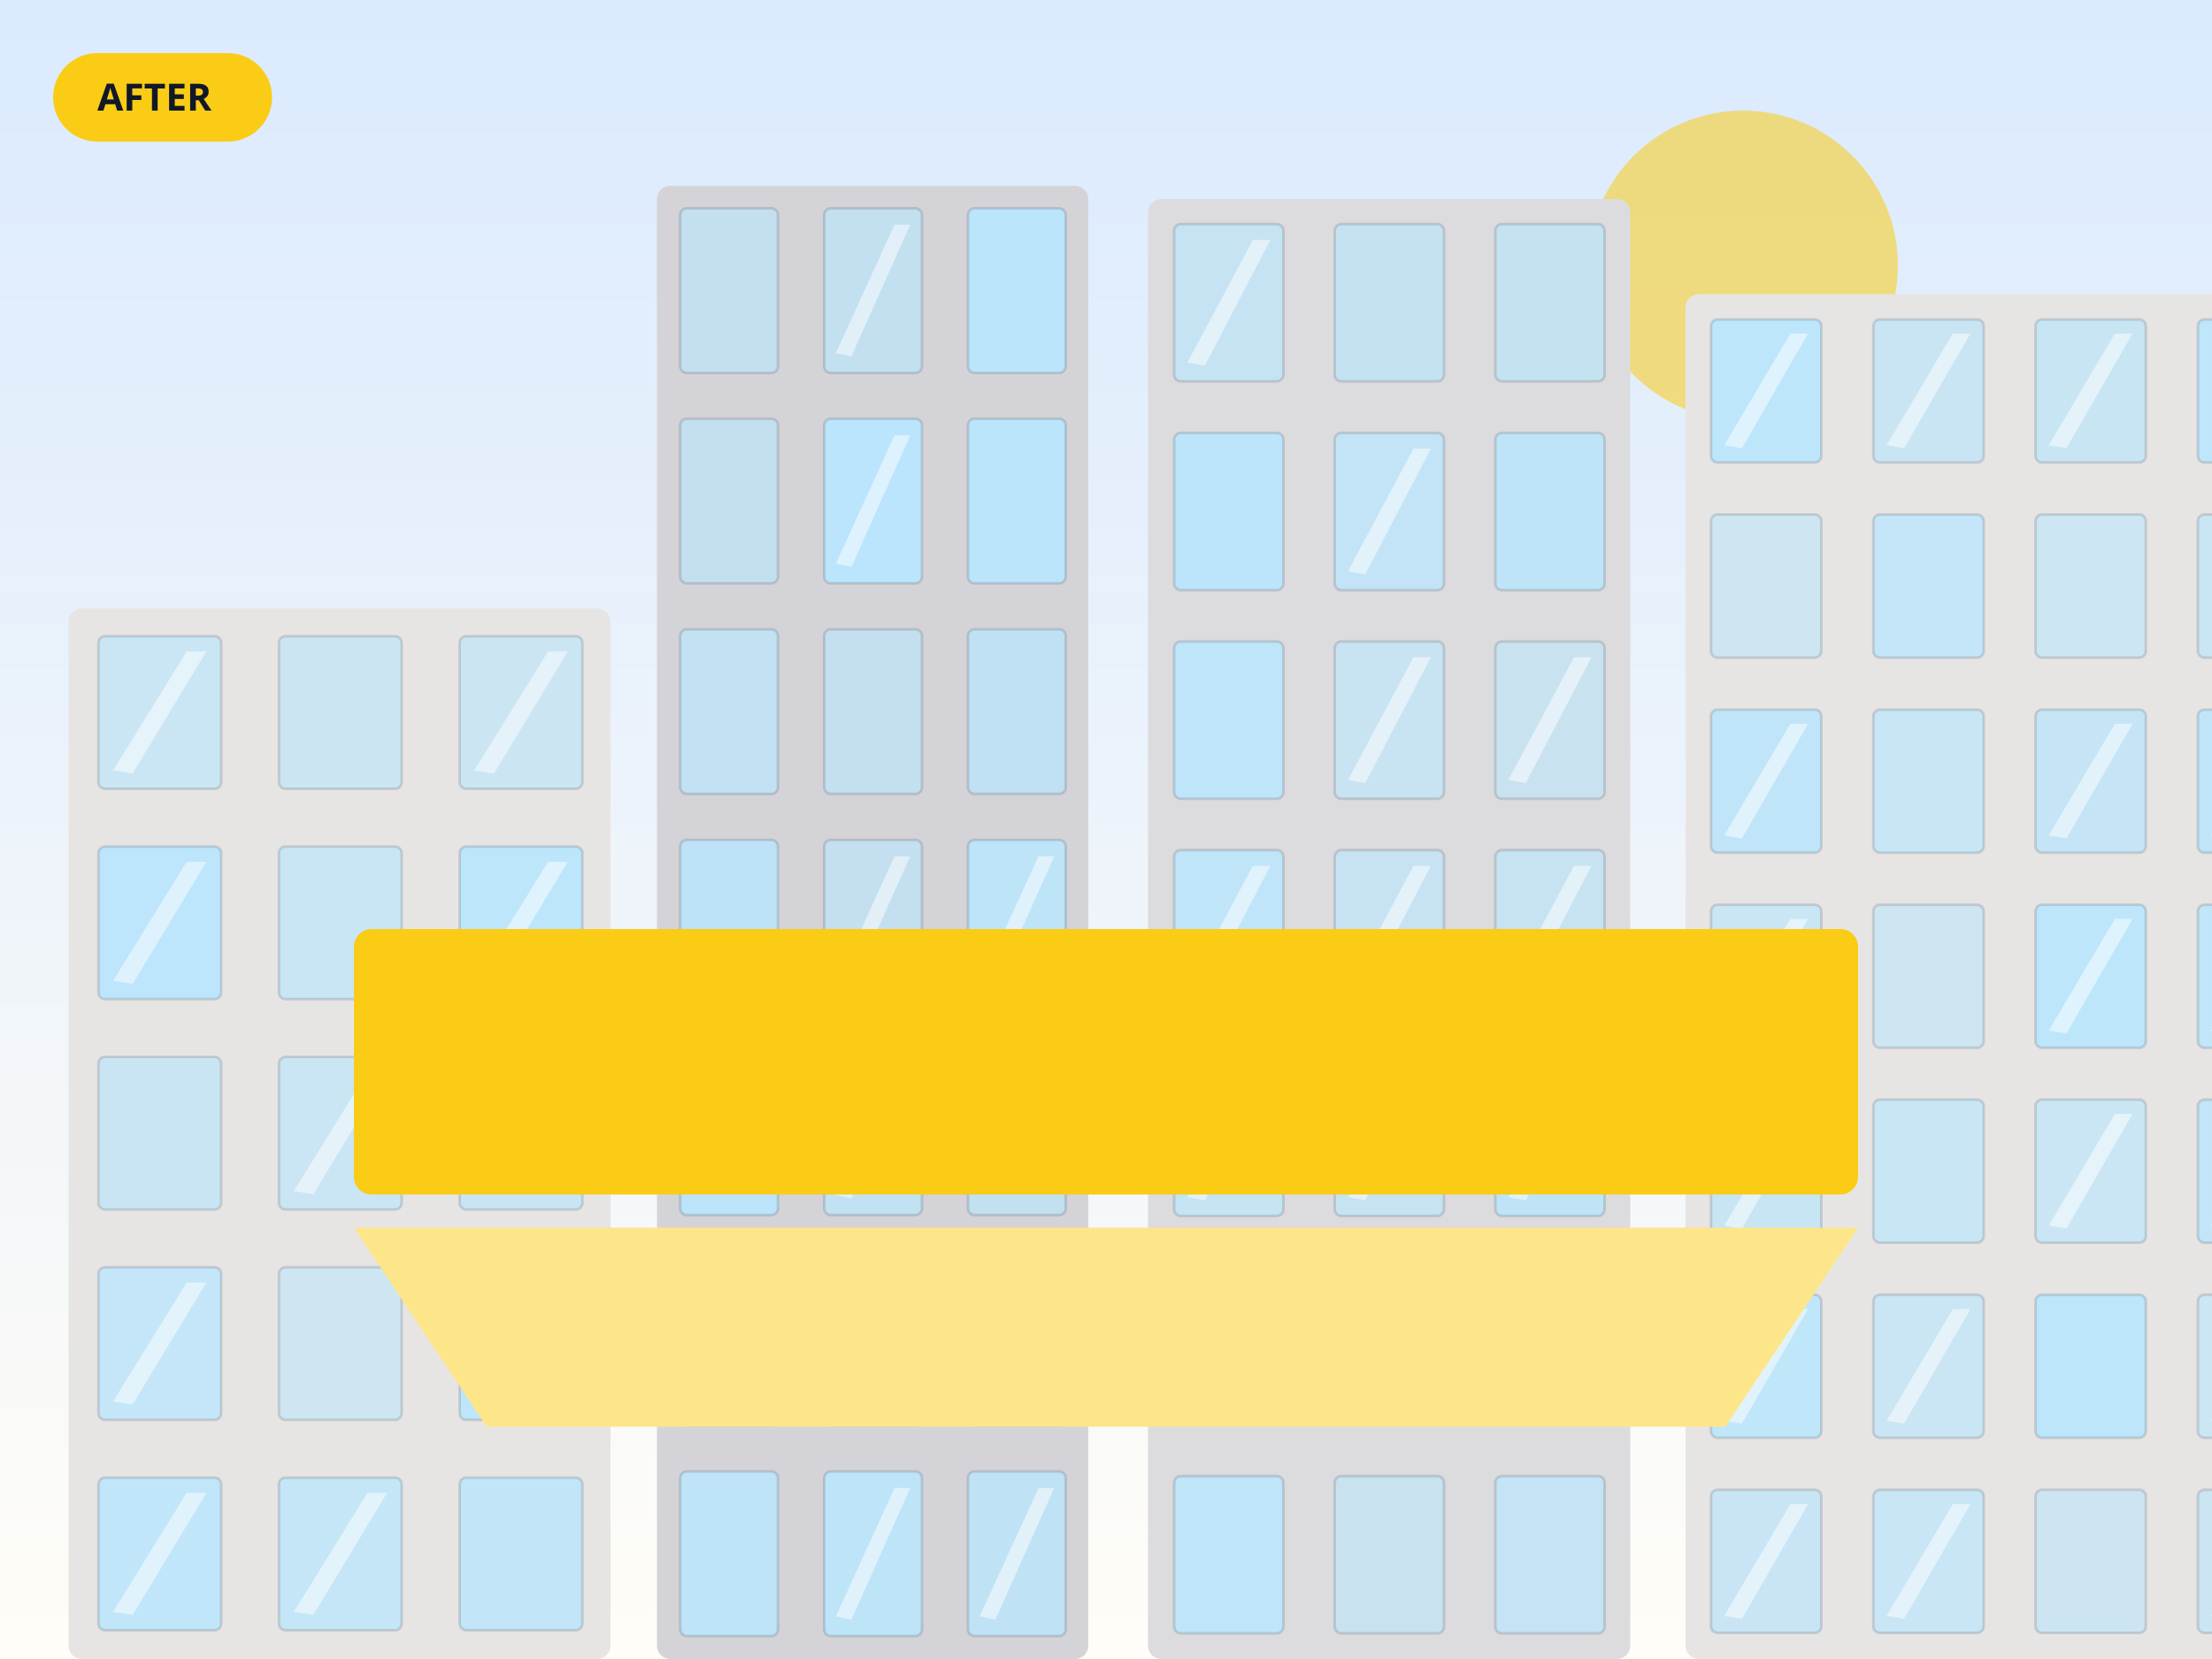
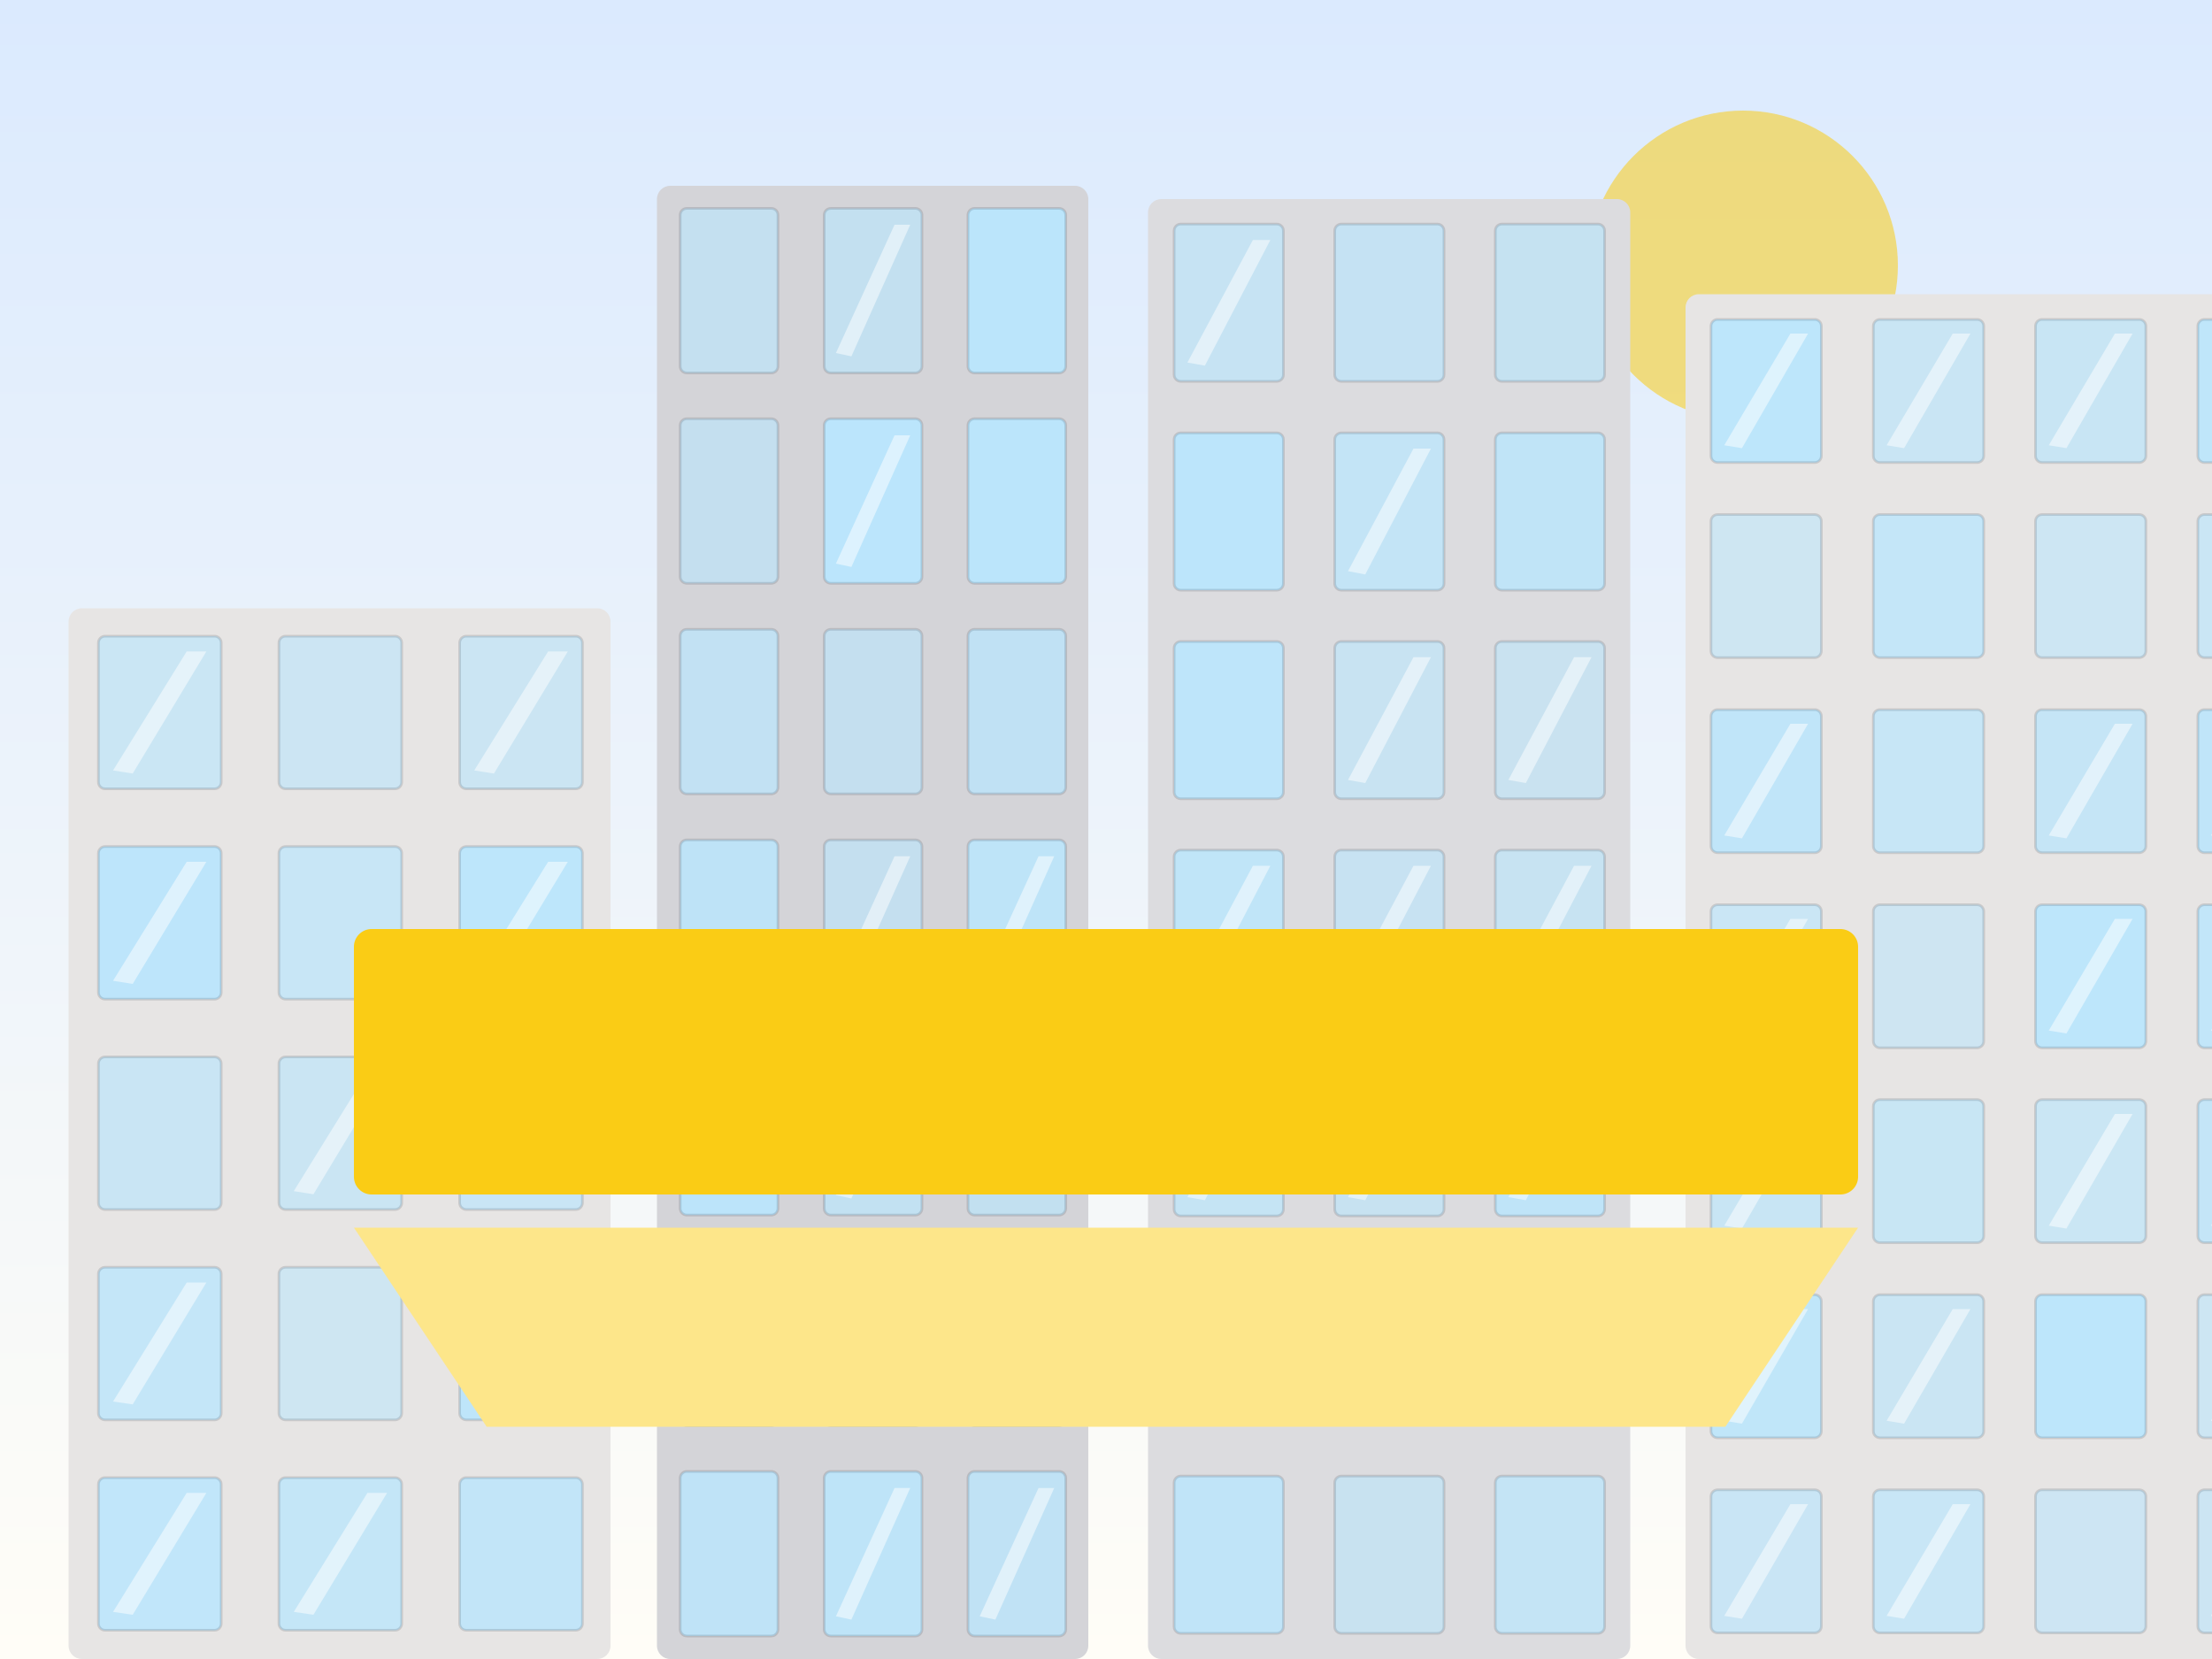
<svg xmlns="http://www.w3.org/2000/svg" viewBox="0 0 1000 750" width="1000" height="750" role="img">
  <defs>
    <linearGradient id="sky" x1="0" y1="0" x2="0" y2="1">
      <stop offset="0" stop-color="#dbeafe" />
      <stop offset="1" stop-color="#fffdf7" />
    </linearGradient>
  </defs>
  <rect width="1000" height="750" fill="url(#sky)" />
  <circle cx="788" cy="120" r="70" fill="#facc15" opacity=".55" />
  <rect x="31" y="275" width="245" height="475" rx="6" fill="#e7e5e4" />
  <rect x="44.5" y="287.6" width="55.5" height="69.0" rx="3" fill="rgba(186,230,253,0.643)" stroke="rgba(17,24,39,.14)" stroke-width="1.2" />
  <path d="M51.1 348.3L84.4 294.5h8.9L60.0 349.7z" fill="rgba(255,255,255,.5)" />
  <rect x="44.5" y="382.7" width="55.5" height="69.0" rx="3" fill="rgba(186,230,253,0.939)" stroke="rgba(17,24,39,.14)" stroke-width="1.2" />
  <path d="M51.1 443.4L84.4 389.6h8.9L60.0 444.8z" fill="rgba(255,255,255,.5)" />
  <rect x="44.5" y="477.8" width="55.5" height="69.0" rx="3" fill="rgba(186,230,253,0.657)" stroke="rgba(17,24,39,.14)" stroke-width="1.2" />
  <rect x="44.5" y="572.9" width="55.5" height="69.0" rx="3" fill="rgba(186,230,253,0.768)" stroke="rgba(17,24,39,.14)" stroke-width="1.2" />
  <path d="M51.1 633.6L84.4 579.8h8.9L60.0 634.9z" fill="rgba(255,255,255,.5)" />
  <rect x="44.5" y="668.0" width="55.5" height="69.0" rx="3" fill="rgba(186,230,253,0.859)" stroke="rgba(17,24,39,.14)" stroke-width="1.2" />
  <path d="M51.1 728.7L84.4 674.9h8.9L60.0 730.0z" fill="rgba(255,255,255,.5)" />
  <rect x="126.1" y="287.6" width="55.5" height="69.0" rx="3" fill="rgba(186,230,253,0.592)" stroke="rgba(17,24,39,.14)" stroke-width="1.2" />
  <rect x="126.1" y="382.7" width="55.5" height="69.0" rx="3" fill="rgba(186,230,253,0.703)" stroke="rgba(17,24,39,.14)" stroke-width="1.2" />
  <rect x="126.1" y="477.8" width="55.5" height="69.0" rx="3" fill="rgba(186,230,253,0.626)" stroke="rgba(17,24,39,.14)" stroke-width="1.2" />
  <path d="M132.8 538.5L166.1 484.7h8.9L141.7 539.9z" fill="rgba(255,255,255,.5)" />
  <rect x="126.1" y="572.9" width="55.5" height="69.0" rx="3" fill="rgba(186,230,253,0.574)" stroke="rgba(17,24,39,.14)" stroke-width="1.2" />
  <rect x="126.1" y="668.0" width="55.5" height="69.0" rx="3" fill="rgba(186,230,253,0.758)" stroke="rgba(17,24,39,.14)" stroke-width="1.2" />
  <path d="M132.8 728.7L166.1 674.9h8.9L141.7 730.0z" fill="rgba(255,255,255,.5)" />
  <rect x="207.8" y="287.6" width="55.5" height="69.0" rx="3" fill="rgba(186,230,253,0.622)" stroke="rgba(17,24,39,.14)" stroke-width="1.2" />
  <path d="M214.4 348.3L247.8 294.5h8.9L223.3 349.7z" fill="rgba(255,255,255,.5)" />
  <rect x="207.8" y="382.7" width="55.5" height="69.0" rx="3" fill="rgba(186,230,253,0.921)" stroke="rgba(17,24,39,.14)" stroke-width="1.2" />
  <path d="M214.4 443.4L247.8 389.6h8.9L223.3 444.8z" fill="rgba(255,255,255,.5)" />
  <rect x="207.8" y="477.8" width="55.5" height="69.0" rx="3" fill="rgba(186,230,253,0.67)" stroke="rgba(17,24,39,.14)" stroke-width="1.2" />
  <path d="M214.4 538.5L247.8 484.7h8.9L223.3 539.9z" fill="rgba(255,255,255,.5)" />
  <rect x="207.8" y="572.9" width="55.5" height="69.0" rx="3" fill="rgba(186,230,253,0.891)" stroke="rgba(17,24,39,.14)" stroke-width="1.2" />
  <path d="M214.4 633.6L247.8 579.8h8.9L223.3 634.9z" fill="rgba(255,255,255,.5)" />
  <rect x="207.8" y="668.0" width="55.5" height="69.0" rx="3" fill="rgba(186,230,253,0.817)" stroke="rgba(17,24,39,.14)" stroke-width="1.2" />
  <rect x="297" y="84" width="195" height="666" rx="6" fill="#d4d4d8" />
  <rect x="307.5" y="94.2" width="44.2" height="74.4" rx="3" fill="rgba(186,230,253,0.643)" stroke="rgba(17,24,39,.14)" stroke-width="1.2" />
  <rect x="307.5" y="189.3" width="44.2" height="74.4" rx="3" fill="rgba(186,230,253,0.603)" stroke="rgba(17,24,39,.14)" stroke-width="1.2" />
  <rect x="307.5" y="284.5" width="44.2" height="74.4" rx="3" fill="rgba(186,230,253,0.71)" stroke="rgba(17,24,39,.14)" stroke-width="1.2" />
  <rect x="307.5" y="379.7" width="44.2" height="74.4" rx="3" fill="rgba(186,230,253,0.848)" stroke="rgba(17,24,39,.14)" stroke-width="1.2" />
  <rect x="307.5" y="474.9" width="44.2" height="74.4" rx="3" fill="rgba(186,230,253,0.918)" stroke="rgba(17,24,39,.14)" stroke-width="1.2" />
  <rect x="307.5" y="570.1" width="44.2" height="74.4" rx="3" fill="rgba(186,230,253,0.669)" stroke="rgba(17,24,39,.14)" stroke-width="1.2" />
  <path d="M312.8 635.5L339.4 577.5h7.1L319.9 637.0z" fill="rgba(255,255,255,.5)" />
  <rect x="307.5" y="665.2" width="44.2" height="74.4" rx="3" fill="rgba(186,230,253,0.812)" stroke="rgba(17,24,39,.14)" stroke-width="1.2" />
  <rect x="372.6" y="94.2" width="44.2" height="74.4" rx="3" fill="rgba(186,230,253,0.642)" stroke="rgba(17,24,39,.14)" stroke-width="1.2" />
  <path d="M377.9 159.6L404.4 101.6h7.1L384.9 161.1z" fill="rgba(255,255,255,.5)" />
  <rect x="372.6" y="189.3" width="44.2" height="74.4" rx="3" fill="rgba(186,230,253,0.941)" stroke="rgba(17,24,39,.14)" stroke-width="1.2" />
  <path d="M377.9 254.8L404.4 196.8h7.1L384.9 256.3z" fill="rgba(255,255,255,.5)" />
  <rect x="372.6" y="284.5" width="44.2" height="74.4" rx="3" fill="rgba(186,230,253,0.605)" stroke="rgba(17,24,39,.14)" stroke-width="1.2" />
  <rect x="372.6" y="379.7" width="44.2" height="74.4" rx="3" fill="rgba(186,230,253,0.604)" stroke="rgba(17,24,39,.14)" stroke-width="1.2" />
  <path d="M377.9 445.1L404.4 387.1h7.1L384.9 446.6z" fill="rgba(255,255,255,.5)" />
  <rect x="372.6" y="474.9" width="44.2" height="74.4" rx="3" fill="rgba(186,230,253,0.695)" stroke="rgba(17,24,39,.14)" stroke-width="1.2" />
  <path d="M377.9 540.3L404.4 482.3h7.1L384.9 541.8z" fill="rgba(255,255,255,.5)" />
  <rect x="372.6" y="570.1" width="44.2" height="74.4" rx="3" fill="rgba(186,230,253,0.796)" stroke="rgba(17,24,39,.14)" stroke-width="1.2" />
  <rect x="372.6" y="665.2" width="44.2" height="74.4" rx="3" fill="rgba(186,230,253,0.851)" stroke="rgba(17,24,39,.14)" stroke-width="1.2" />
  <path d="M377.9 730.7L404.4 672.7h7.1L384.9 732.2z" fill="rgba(255,255,255,.5)" />
  <rect x="437.6" y="94.2" width="44.2" height="74.4" rx="3" fill="rgba(186,230,253,0.936)" stroke="rgba(17,24,39,.14)" stroke-width="1.2" />
  <rect x="437.6" y="189.3" width="44.2" height="74.4" rx="3" fill="rgba(186,230,253,0.95)" stroke="rgba(17,24,39,.14)" stroke-width="1.2" />
  <rect x="437.6" y="284.5" width="44.2" height="74.4" rx="3" fill="rgba(186,230,253,0.753)" stroke="rgba(17,24,39,.14)" stroke-width="1.2" />
  <rect x="437.6" y="379.7" width="44.2" height="74.4" rx="3" fill="rgba(186,230,253,0.873)" stroke="rgba(17,24,39,.14)" stroke-width="1.2" />
  <path d="M442.9 445.1L469.5 387.1h7.1L450.0 446.6z" fill="rgba(255,255,255,.5)" />
  <rect x="437.6" y="474.9" width="44.2" height="74.4" rx="3" fill="rgba(186,230,253,0.677)" stroke="rgba(17,24,39,.14)" stroke-width="1.2" />
  <rect x="437.6" y="570.1" width="44.2" height="74.4" rx="3" fill="rgba(186,230,253,0.629)" stroke="rgba(17,24,39,.14)" stroke-width="1.2" />
  <rect x="437.6" y="665.2" width="44.2" height="74.4" rx="3" fill="rgba(186,230,253,0.76)" stroke="rgba(17,24,39,.14)" stroke-width="1.2" />
  <path d="M442.9 730.7L469.5 672.7h7.1L450.0 732.2z" fill="rgba(255,255,255,.5)" />
  <rect x="519" y="90" width="218" height="660" rx="6" fill="#dcdcdf" />
  <rect x="530.8" y="101.3" width="49.4" height="71.1" rx="3" fill="rgba(186,230,253,0.642)" stroke="rgba(17,24,39,.14)" stroke-width="1.2" />
  <path d="M536.8 163.9L566.4 108.5h7.9L544.7 165.3z" fill="rgba(255,255,255,.5)" />
  <rect x="530.8" y="195.7" width="49.4" height="71.1" rx="3" fill="rgba(186,230,253,0.923)" stroke="rgba(17,24,39,.14)" stroke-width="1.2" />
  <rect x="530.8" y="290.0" width="49.4" height="71.1" rx="3" fill="rgba(186,230,253,0.867)" stroke="rgba(17,24,39,.14)" stroke-width="1.2" />
  <rect x="530.8" y="384.3" width="49.4" height="71.1" rx="3" fill="rgba(186,230,253,0.819)" stroke="rgba(17,24,39,.14)" stroke-width="1.2" />
  <path d="M536.8 446.9L566.4 391.4h7.9L544.7 448.3z" fill="rgba(255,255,255,.5)" />
  <rect x="530.8" y="478.6" width="49.4" height="71.1" rx="3" fill="rgba(186,230,253,0.703)" stroke="rgba(17,24,39,.14)" stroke-width="1.2" />
  <path d="M536.8 541.2L566.4 485.8h7.9L544.7 542.6z" fill="rgba(255,255,255,.5)" />
  <rect x="530.8" y="573.0" width="49.4" height="71.1" rx="3" fill="rgba(186,230,253,0.56)" stroke="rgba(17,24,39,.14)" stroke-width="1.2" />
  <path d="M536.8 635.5L566.4 580.1h7.9L544.7 637.0z" fill="rgba(255,255,255,.5)" />
  <rect x="530.8" y="667.3" width="49.4" height="71.1" rx="3" fill="rgba(186,230,253,0.808)" stroke="rgba(17,24,39,.14)" stroke-width="1.2" />
  <rect x="603.4" y="101.3" width="49.4" height="71.1" rx="3" fill="rgba(186,230,253,0.658)" stroke="rgba(17,24,39,.14)" stroke-width="1.2" />
  <rect x="603.4" y="195.7" width="49.4" height="71.1" rx="3" fill="rgba(186,230,253,0.746)" stroke="rgba(17,24,39,.14)" stroke-width="1.2" />
  <path d="M609.4 258.2L639.0 202.8h7.9L617.2 259.7z" fill="rgba(255,255,255,.5)" />
  <rect x="603.4" y="290.0" width="49.4" height="71.1" rx="3" fill="rgba(186,230,253,0.616)" stroke="rgba(17,24,39,.14)" stroke-width="1.2" />
  <path d="M609.4 352.6L639.0 297.1h7.9L617.2 354.0z" fill="rgba(255,255,255,.5)" />
  <rect x="603.4" y="384.3" width="49.4" height="71.1" rx="3" fill="rgba(186,230,253,0.627)" stroke="rgba(17,24,39,.14)" stroke-width="1.2" />
  <path d="M609.4 446.9L639.0 391.4h7.9L617.2 448.3z" fill="rgba(255,255,255,.5)" />
  <rect x="603.4" y="478.6" width="49.4" height="71.1" rx="3" fill="rgba(186,230,253,0.603)" stroke="rgba(17,24,39,.14)" stroke-width="1.2" />
  <path d="M609.4 541.2L639.0 485.8h7.9L617.2 542.6z" fill="rgba(255,255,255,.5)" />
  <rect x="603.4" y="573.0" width="49.4" height="71.1" rx="3" fill="rgba(186,230,253,0.569)" stroke="rgba(17,24,39,.14)" stroke-width="1.2" />
  <path d="M609.4 635.5L639.0 580.1h7.9L617.2 637.0z" fill="rgba(255,255,255,.5)" />
  <rect x="603.4" y="667.3" width="49.4" height="71.1" rx="3" fill="rgba(186,230,253,0.59)" stroke="rgba(17,24,39,.14)" stroke-width="1.2" />
  <rect x="676.0" y="101.3" width="49.4" height="71.1" rx="3" fill="rgba(186,230,253,0.637)" stroke="rgba(17,24,39,.14)" stroke-width="1.2" />
  <rect x="676.0" y="195.7" width="49.4" height="71.1" rx="3" fill="rgba(186,230,253,0.797)" stroke="rgba(17,24,39,.14)" stroke-width="1.2" />
  <rect x="676.0" y="290.0" width="49.4" height="71.1" rx="3" fill="rgba(186,230,253,0.564)" stroke="rgba(17,24,39,.14)" stroke-width="1.2" />
  <path d="M681.9 352.6L711.6 297.1h7.9L689.8 354.0z" fill="rgba(255,255,255,.5)" />
  <rect x="676.0" y="384.3" width="49.4" height="71.1" rx="3" fill="rgba(186,230,253,0.625)" stroke="rgba(17,24,39,.14)" stroke-width="1.2" />
  <path d="M681.9 446.9L711.6 391.4h7.9L689.8 448.3z" fill="rgba(255,255,255,.5)" />
  <rect x="676.0" y="478.6" width="49.4" height="71.1" rx="3" fill="rgba(186,230,253,0.83)" stroke="rgba(17,24,39,.14)" stroke-width="1.2" />
  <path d="M681.9 541.2L711.6 485.8h7.9L689.8 542.6z" fill="rgba(255,255,255,.5)" />
  <rect x="676.0" y="573.0" width="49.4" height="71.1" rx="3" fill="rgba(186,230,253,0.871)" stroke="rgba(17,24,39,.14)" stroke-width="1.2" />
  <path d="M681.9 635.5L711.6 580.1h7.9L689.8 637.0z" fill="rgba(255,255,255,.5)" />
  <rect x="676.0" y="667.3" width="49.4" height="71.1" rx="3" fill="rgba(186,230,253,0.706)" stroke="rgba(17,24,39,.14)" stroke-width="1.2" />
  <rect x="762" y="133" width="293" height="617" rx="6" fill="#e7e5e4" />
  <rect x="773.5" y="144.4" width="49.9" height="64.7" rx="3" fill="rgba(186,230,253,0.923)" stroke="rgba(17,24,39,.14)" stroke-width="1.2" />
  <path d="M779.5 201.3L809.4 150.8h8.0L787.5 202.6z" fill="rgba(255,255,255,.5)" />
  <rect x="773.5" y="232.6" width="49.9" height="64.7" rx="3" fill="rgba(186,230,253,0.568)" stroke="rgba(17,24,39,.14)" stroke-width="1.2" />
  <rect x="773.5" y="320.8" width="49.9" height="64.7" rx="3" fill="rgba(186,230,253,0.844)" stroke="rgba(17,24,39,.14)" stroke-width="1.2" />
  <path d="M779.5 377.7L809.4 327.2h8.0L787.5 379.0z" fill="rgba(255,255,255,.5)" />
  <rect x="773.5" y="409.0" width="49.9" height="64.7" rx="3" fill="rgba(186,230,253,0.654)" stroke="rgba(17,24,39,.14)" stroke-width="1.2" />
  <path d="M779.5 465.9L809.4 415.4h8.0L787.5 467.2z" fill="rgba(255,255,255,.5)" />
  <rect x="773.5" y="497.1" width="49.9" height="64.7" rx="3" fill="rgba(186,230,253,0.668)" stroke="rgba(17,24,39,.14)" stroke-width="1.2" />
  <path d="M779.5 554.1L809.4 503.6h8.0L787.5 555.4z" fill="rgba(255,255,255,.5)" />
  <rect x="773.5" y="585.3" width="49.9" height="64.7" rx="3" fill="rgba(186,230,253,0.846)" stroke="rgba(17,24,39,.14)" stroke-width="1.2" />
  <path d="M779.5 642.3L809.4 591.8h8.0L787.5 643.6z" fill="rgba(255,255,255,.5)" />
  <rect x="773.5" y="673.5" width="49.9" height="64.7" rx="3" fill="rgba(186,230,253,0.67)" stroke="rgba(17,24,39,.14)" stroke-width="1.2" />
  <path d="M779.5 730.5L809.4 680.0h8.0L787.5 731.8z" fill="rgba(255,255,255,.5)" />
  <rect x="846.9" y="144.4" width="49.9" height="64.7" rx="3" fill="rgba(186,230,253,0.661)" stroke="rgba(17,24,39,.14)" stroke-width="1.2" />
  <path d="M852.9 201.3L882.8 150.8h8.0L860.8 202.6z" fill="rgba(255,255,255,.5)" />
  <rect x="846.9" y="232.6" width="49.9" height="64.7" rx="3" fill="rgba(186,230,253,0.765)" stroke="rgba(17,24,39,.14)" stroke-width="1.2" />
  <rect x="846.9" y="320.8" width="49.9" height="64.7" rx="3" fill="rgba(186,230,253,0.713)" stroke="rgba(17,24,39,.14)" stroke-width="1.2" />
  <rect x="846.9" y="409.0" width="49.9" height="64.7" rx="3" fill="rgba(186,230,253,0.554)" stroke="rgba(17,24,39,.14)" stroke-width="1.2" />
  <rect x="846.9" y="497.1" width="49.9" height="64.7" rx="3" fill="rgba(186,230,253,0.673)" stroke="rgba(17,24,39,.14)" stroke-width="1.2" />
  <rect x="846.9" y="585.3" width="49.9" height="64.7" rx="3" fill="rgba(186,230,253,0.629)" stroke="rgba(17,24,39,.14)" stroke-width="1.2" />
  <path d="M852.9 642.3L882.8 591.8h8.0L860.8 643.6z" fill="rgba(255,255,255,.5)" />
  <rect x="846.9" y="673.5" width="49.9" height="64.7" rx="3" fill="rgba(186,230,253,0.707)" stroke="rgba(17,24,39,.14)" stroke-width="1.2" />
  <path d="M852.9 730.5L882.8 680.0h8.0L860.8 731.8z" fill="rgba(255,255,255,.5)" />
  <rect x="920.2" y="144.4" width="49.9" height="64.7" rx="3" fill="rgba(186,230,253,0.668)" stroke="rgba(17,24,39,.14)" stroke-width="1.2" />
  <path d="M926.2 201.3L956.1 150.8h8.0L934.2 202.6z" fill="rgba(255,255,255,.5)" />
  <rect x="920.2" y="232.6" width="49.9" height="64.7" rx="3" fill="rgba(186,230,253,0.581)" stroke="rgba(17,24,39,.14)" stroke-width="1.2" />
  <rect x="920.2" y="320.8" width="49.9" height="64.7" rx="3" fill="rgba(186,230,253,0.747)" stroke="rgba(17,24,39,.14)" stroke-width="1.2" />
  <path d="M926.2 377.7L956.1 327.2h8.0L934.2 379.0z" fill="rgba(255,255,255,.5)" />
  <rect x="920.2" y="409.0" width="49.9" height="64.7" rx="3" fill="rgba(186,230,253,0.921)" stroke="rgba(17,24,39,.14)" stroke-width="1.2" />
  <path d="M926.2 465.9L956.1 415.4h8.0L934.2 467.2z" fill="rgba(255,255,255,.5)" />
  <rect x="920.2" y="497.1" width="49.9" height="64.7" rx="3" fill="rgba(186,230,253,0.634)" stroke="rgba(17,24,39,.14)" stroke-width="1.2" />
  <path d="M926.2 554.1L956.1 503.6h8.0L934.2 555.4z" fill="rgba(255,255,255,.5)" />
  <rect x="920.2" y="585.3" width="49.9" height="64.7" rx="3" fill="rgba(186,230,253,0.919)" stroke="rgba(17,24,39,.14)" stroke-width="1.2" />
  <rect x="920.2" y="673.5" width="49.9" height="64.7" rx="3" fill="rgba(186,230,253,0.584)" stroke="rgba(17,24,39,.14)" stroke-width="1.2" />
  <rect x="993.6" y="144.4" width="49.9" height="64.7" rx="3" fill="rgba(186,230,253,0.885)" stroke="rgba(17,24,39,.14)" stroke-width="1.2" />
  <rect x="993.6" y="232.6" width="49.9" height="64.7" rx="3" fill="rgba(186,230,253,0.65)" stroke="rgba(17,24,39,.14)" stroke-width="1.2" />
  <rect x="993.6" y="320.8" width="49.9" height="64.7" rx="3" fill="rgba(186,230,253,0.86)" stroke="rgba(17,24,39,.14)" stroke-width="1.2" />
  <path d="M999.5 377.7L1029.5 327.2h8.0L1007.5 379.0z" fill="rgba(255,255,255,.5)" />
  <rect x="993.6" y="409.0" width="49.9" height="64.7" rx="3" fill="rgba(186,230,253,0.831)" stroke="rgba(17,24,39,.14)" stroke-width="1.2" />
  <path d="M999.5 465.9L1029.5 415.4h8.0L1007.5 467.2z" fill="rgba(255,255,255,.5)" />
  <rect x="993.6" y="497.1" width="49.9" height="64.7" rx="3" fill="rgba(186,230,253,0.778)" stroke="rgba(17,24,39,.14)" stroke-width="1.2" />
  <path d="M999.5 554.1L1029.5 503.6h8.0L1007.5 555.4z" fill="rgba(255,255,255,.5)" />
  <rect x="993.6" y="585.3" width="49.9" height="64.7" rx="3" fill="rgba(186,230,253,0.581)" stroke="rgba(17,24,39,.14)" stroke-width="1.2" />
  <path d="M999.5 642.3L1029.5 591.8h8.0L1007.5 643.6z" fill="rgba(255,255,255,.5)" />
  <rect x="993.6" y="673.5" width="49.9" height="64.7" rx="3" fill="rgba(186,230,253,0.591)" stroke="rgba(17,24,39,.14)" stroke-width="1.2" />
  <path d="M999.5 730.5L1029.5 680.0h8.0L1007.5 731.8z" fill="rgba(255,255,255,.5)" />
  <rect x="160" y="420" width="680" height="120" rx="8" fill="#facc15" />
  <path d="M160 555h680l-60 90h-560z" fill="#fde68a" />
-   <g>
-     <rect x="24" y="24" width="99" height="40" rx="20" fill="#facc15" />
-     <text x="44" y="50" font-family="system-ui, sans-serif" font-size="17" font-weight="700" fill="#111827">AFTER</text>
-   </g>
</svg>
